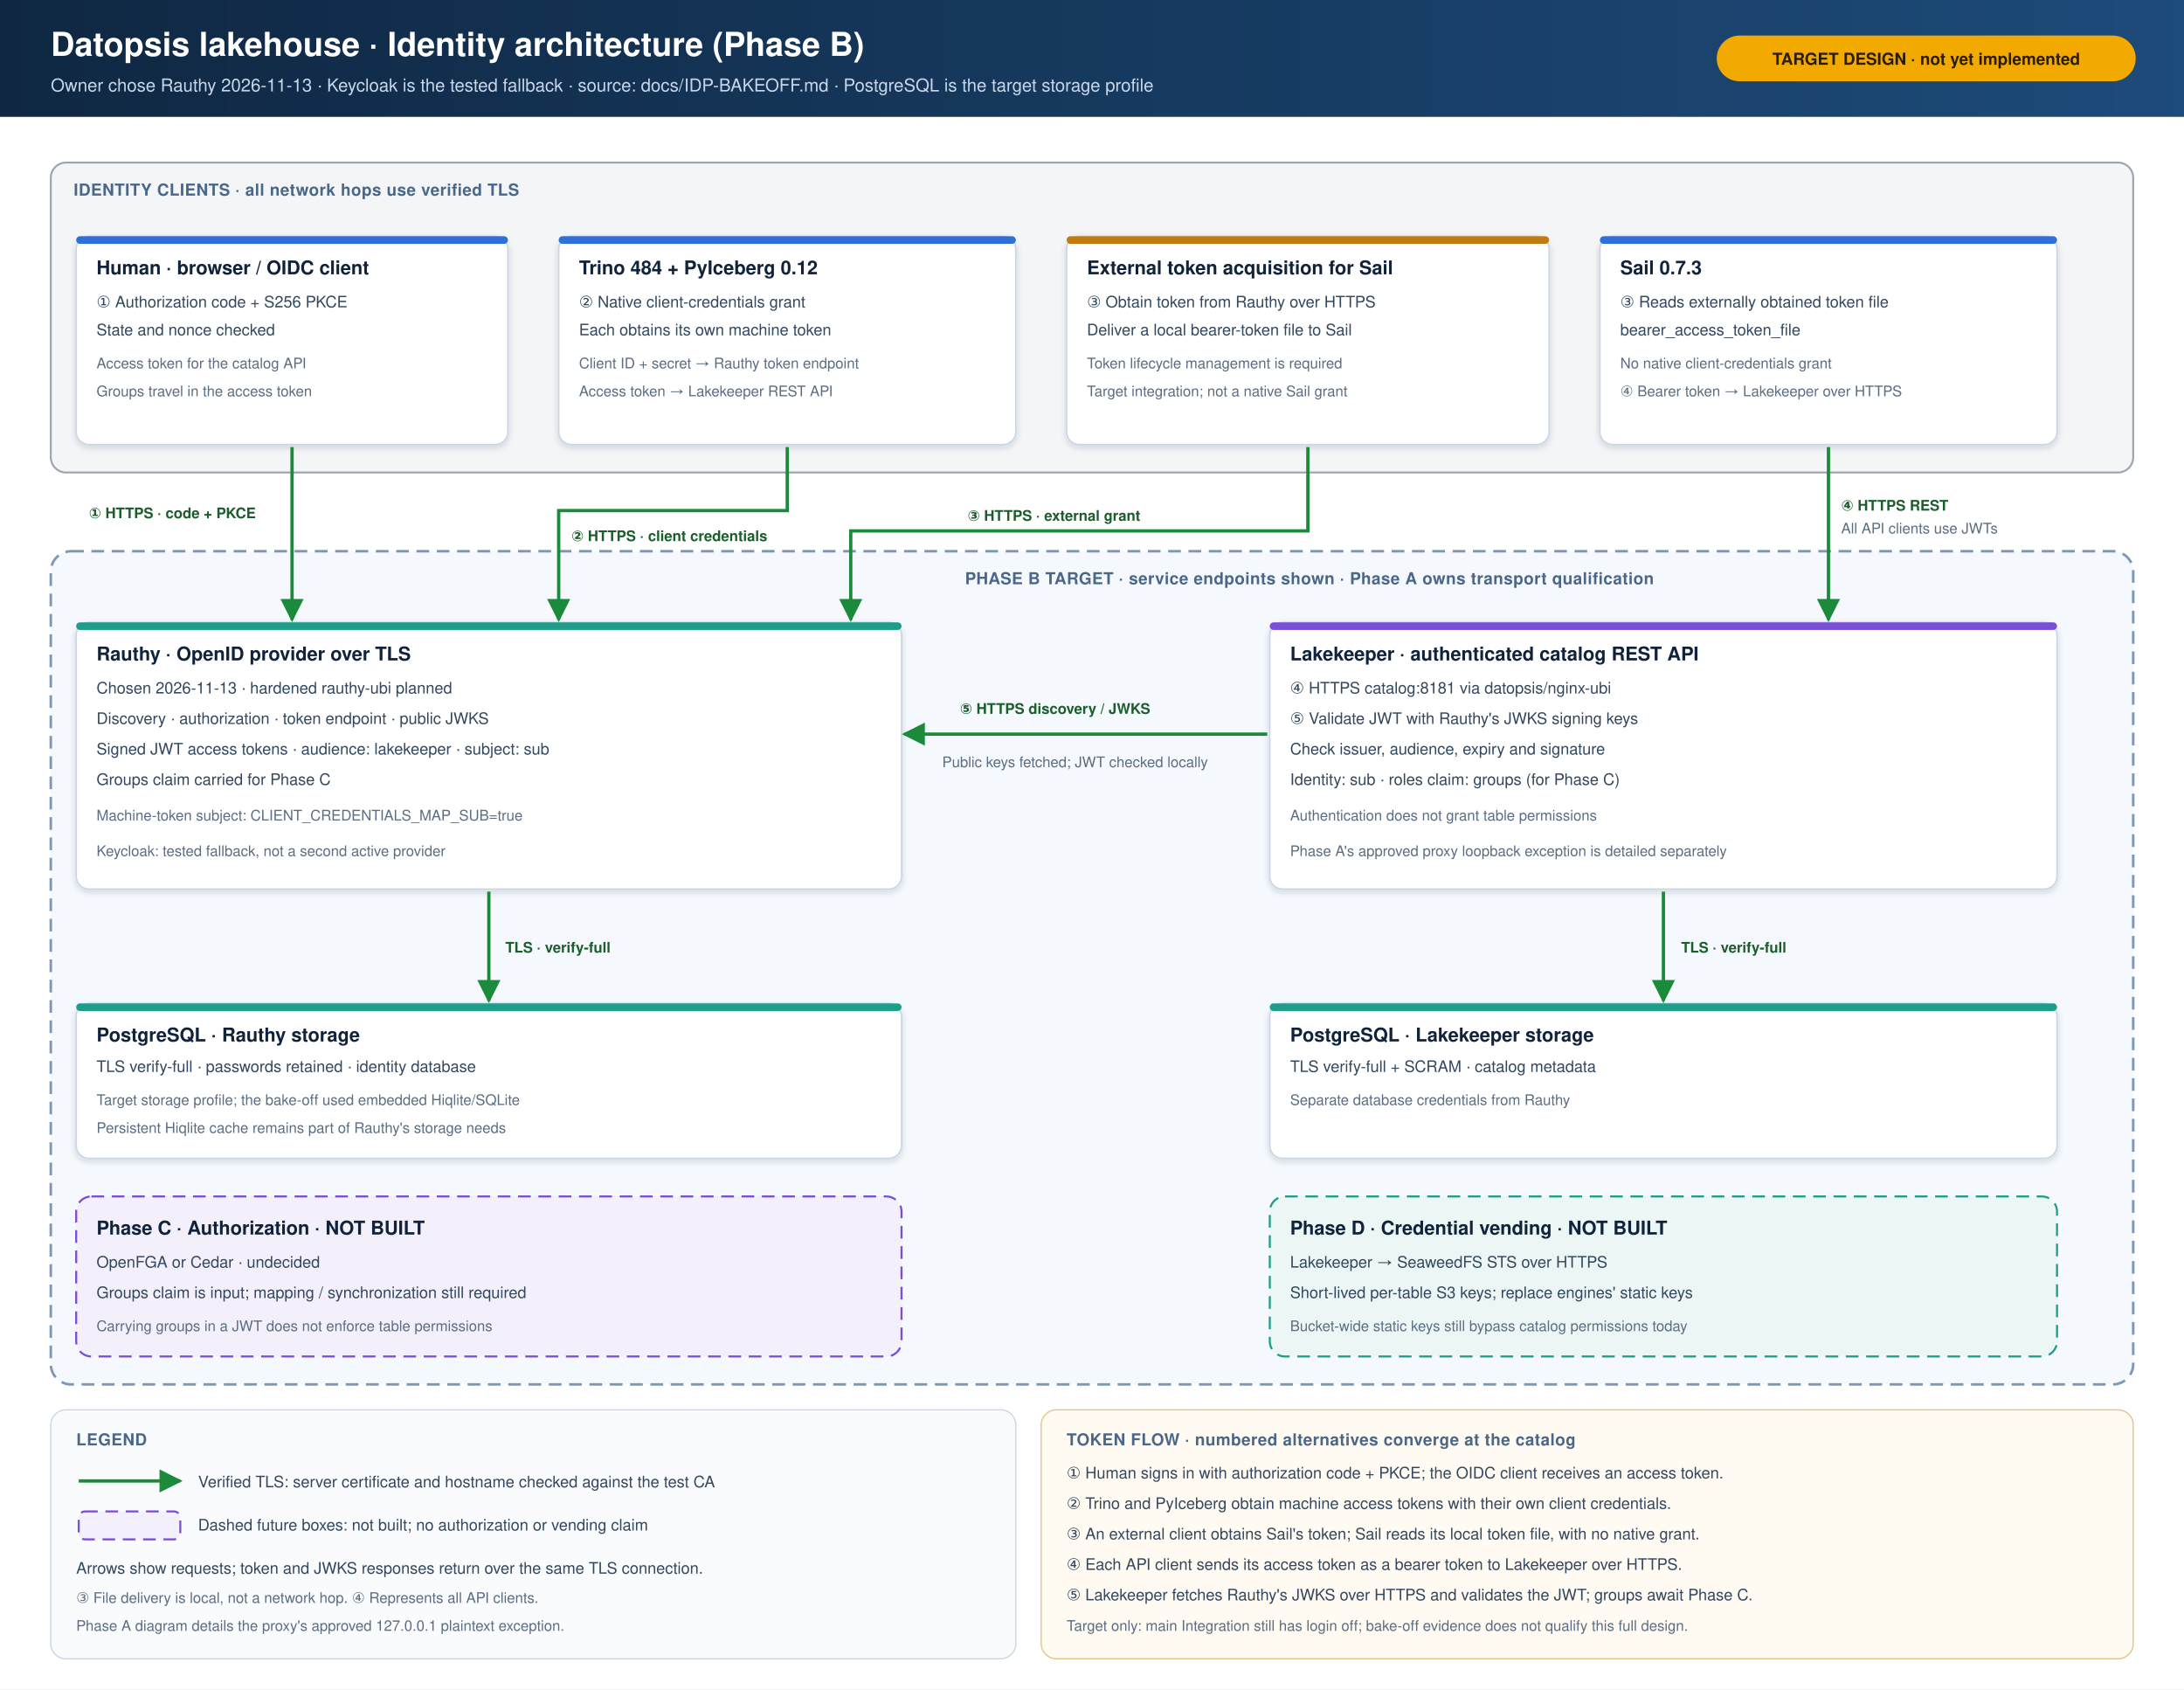
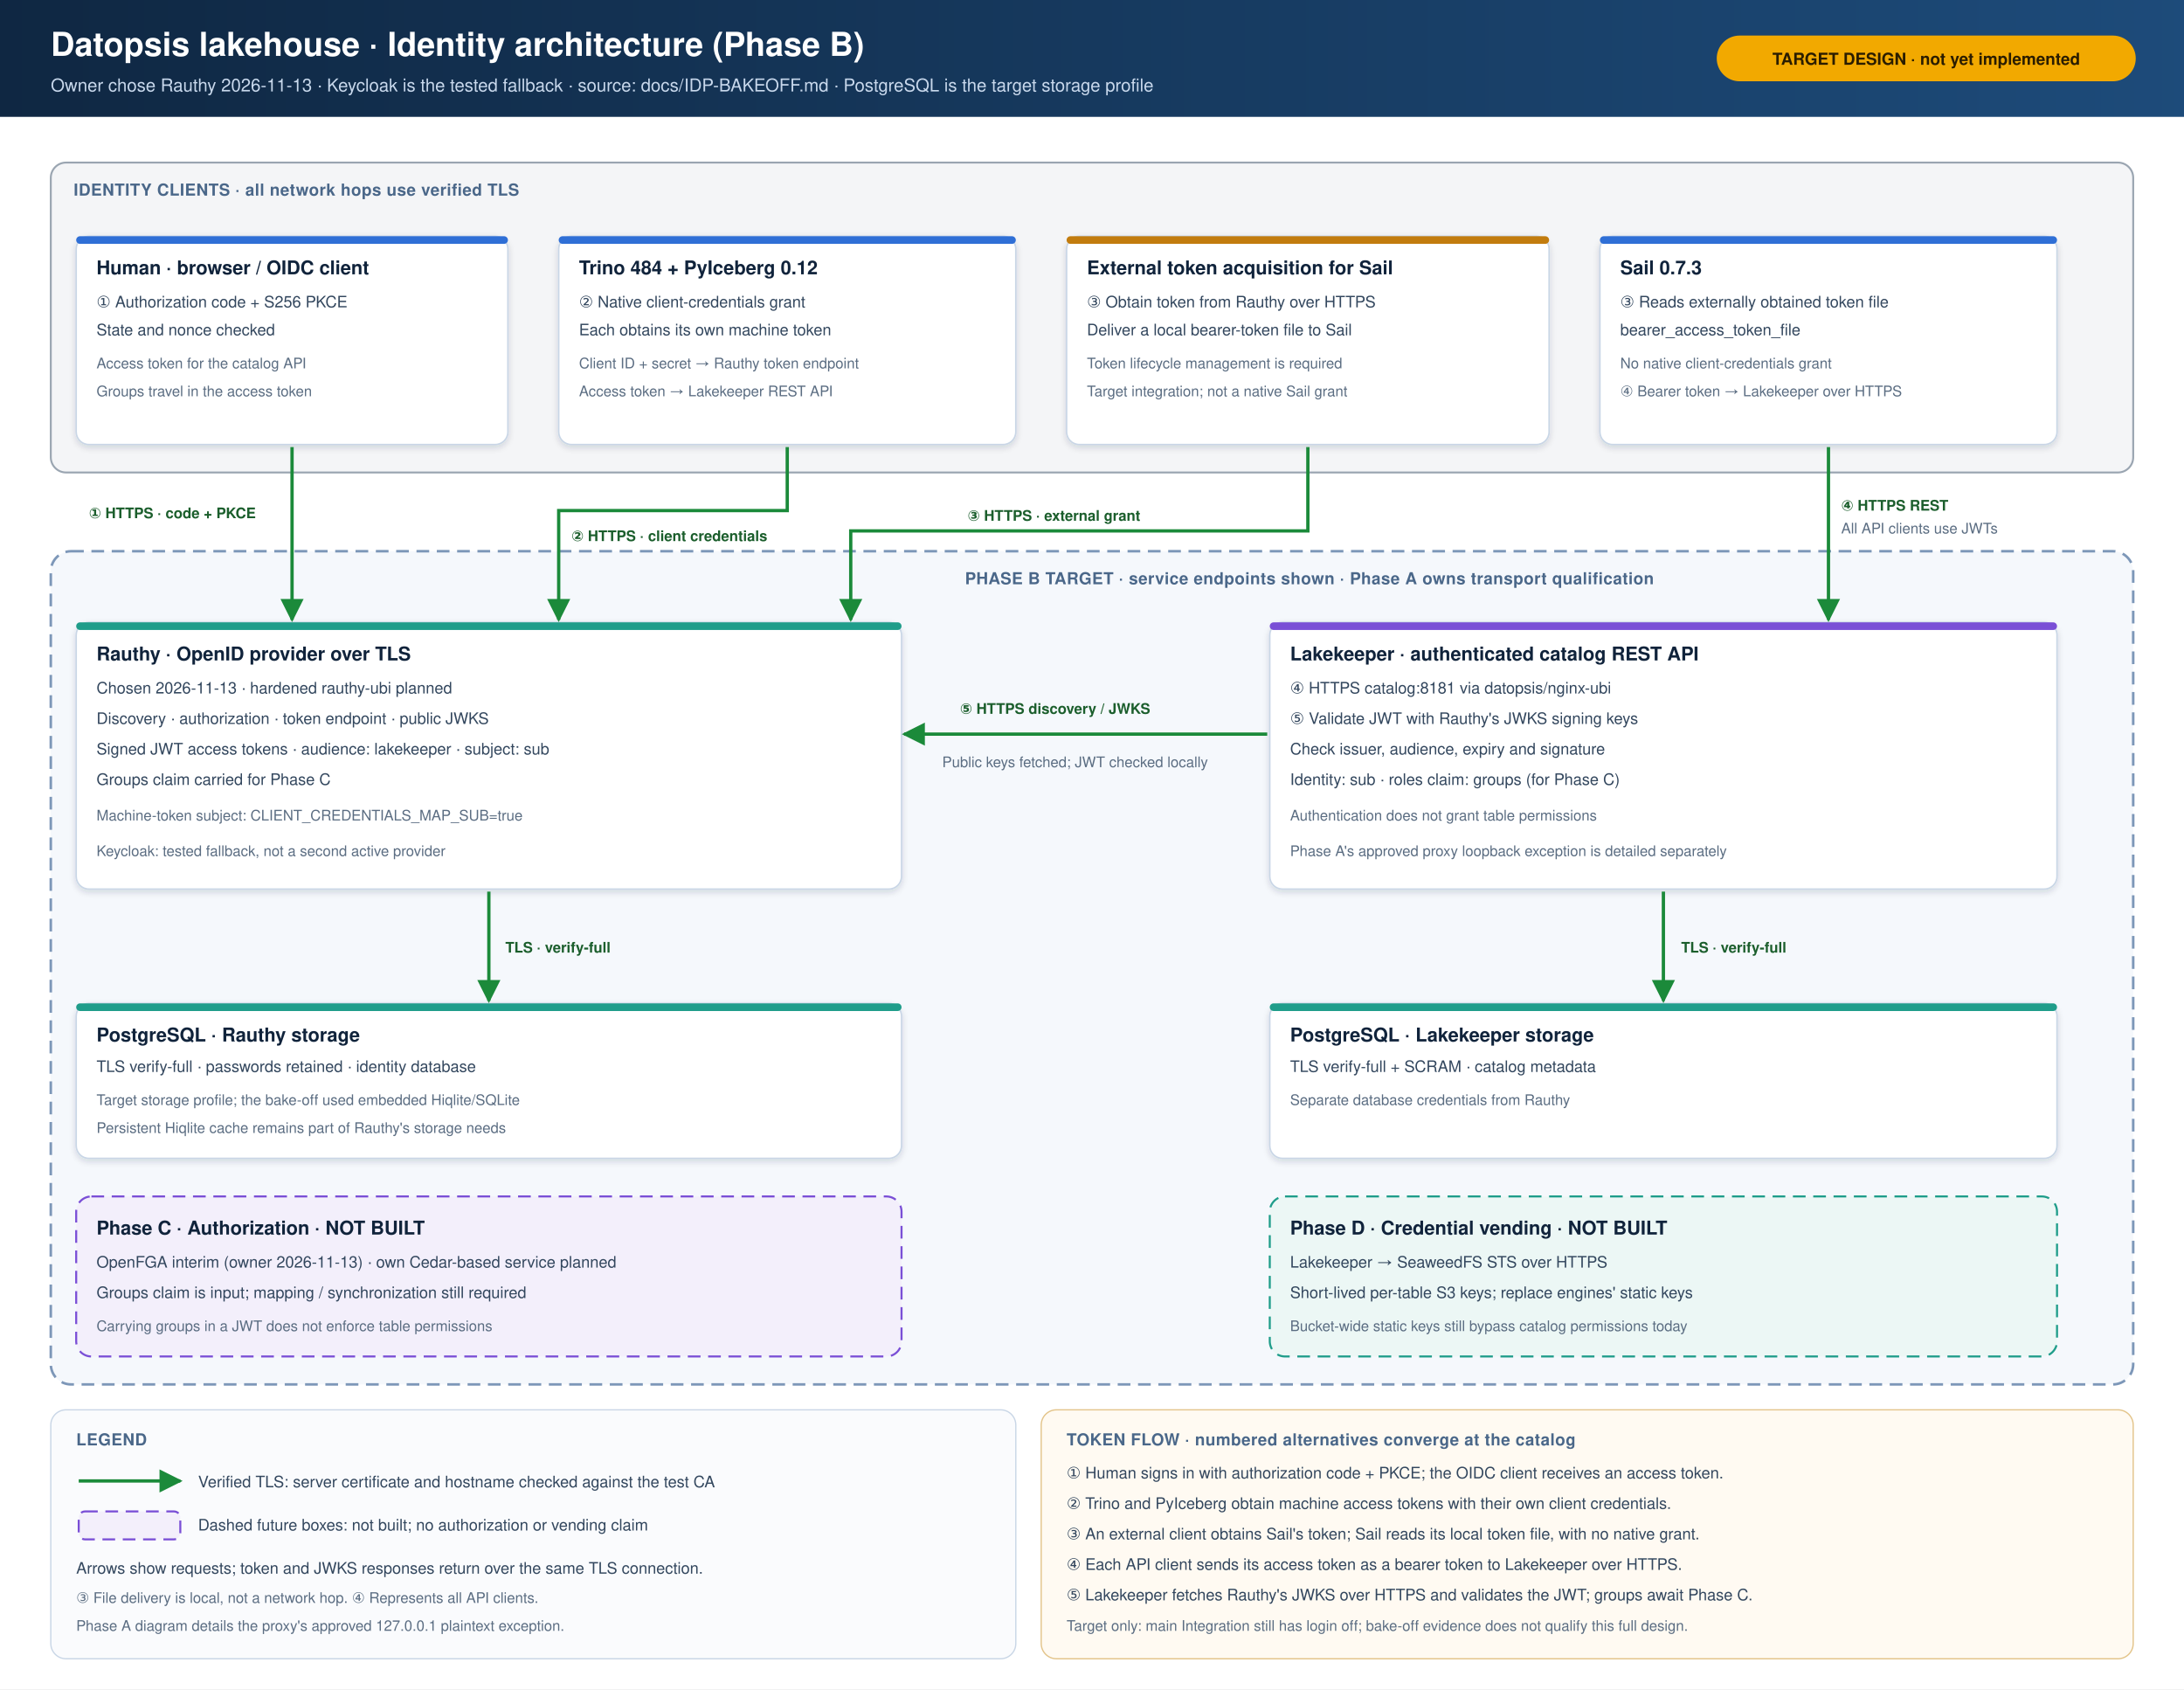
<svg xmlns="http://www.w3.org/2000/svg" width="1720" height="1330" viewBox="0 0 1720 1330" font-family="'Segoe UI', 'Helvetica Neue', Helvetica, Arial, sans-serif">
  <defs>
    <linearGradient id="hdr" x1="0" y1="0" x2="1" y2="0">
      <stop offset="0" stop-color="#0f2742" />
      <stop offset="1" stop-color="#1d4b7a" />
    </linearGradient>
    <filter id="sh" x="-5%" y="-5%" width="110%" height="120%">
      <feDropShadow dx="0" dy="2" stdDeviation="2.5" flood-color="#0f2742" flood-opacity="0.16" />
    </filter>
    <marker id="aG" viewBox="0 0 10 10" refX="9" refY="5" markerWidth="7" markerHeight="7" orient="auto-start-reverse">
      <path d="M0,0 L10,5 L0,10 z" fill="#1b8a3a" />
    </marker>
    <marker id="aB" viewBox="0 0 10 10" refX="9" refY="5" markerWidth="7" markerHeight="7" orient="auto-start-reverse">
      <path d="M0,0 L10,5 L0,10 z" fill="#2f6fd6" />
    </marker>
    <marker id="aR" viewBox="0 0 10 10" refX="9" refY="5" markerWidth="7" markerHeight="7" orient="auto-start-reverse">
      <path d="M0,0 L10,5 L0,10 z" fill="#d03030" />
    </marker>
    <marker id="aO" viewBox="0 0 10 10" refX="9" refY="5" markerWidth="7" markerHeight="7" orient="auto-start-reverse">
      <path d="M0,0 L10,5 L0,10 z" fill="#c27c0e" />
    </marker>
    <style>
      .t1 { font-size: 15px; font-weight: 700; fill: #10233b; }
      .t2 { font-size: 12.5px; fill: #33475e; }
      .t3 { font-size: 11.5px; fill: #5b6d82; }
      .lbl { font-size: 11.5px; fill: #1b5e2c; font-weight: 600; }
      .lblB { font-size: 11.5px; fill: #1f4f9c; font-weight: 600; }
      .lblR { font-size: 11.5px; fill: #b02020; font-weight: 700; }
      .zone { font-size: 13px; font-weight: 700; fill: #4a6789; letter-spacing: 0.3px; }
      .card { fill: #ffffff; stroke: #c9d6e6; stroke-width: 1.2; }
      .tls  { fill: none; stroke: #1b8a3a; stroke-width: 2.6; marker-end: url(#aG); }
      .mtls { fill: none; stroke: #2f6fd6; stroke-width: 2.6; marker-end: url(#aB); marker-start: url(#aB); }
      .mtls1 { fill: none; stroke: #2f6fd6; stroke-width: 2.6; marker-end: url(#aB); }
      .plain { fill: none; stroke: #d03030; stroke-width: 2.6; stroke-dasharray: 5 4; marker-end: url(#aR); }
      .pill { font-size: 10.5px; font-weight: 700; }
    </style>
  </defs>
  <rect width="1720" height="1330" fill="#ffffff" />
  <rect width="1720" height="92" fill="url(#hdr)" />
  <text x="40" y="44" font-size="26" font-weight="700" fill="#ffffff">Datopsis lakehouse · Identity architecture (Phase B)</text>
  <text x="40" y="72" font-size="14" fill="#c8d8ec">Owner chose Rauthy 2026-11-13 · Keycloak is the tested fallback · source: docs/IDP-BAKEOFF.md · PostgreSQL is the target storage profile</text>
  <rect x="1352" y="28" width="330" height="36" rx="18" fill="#f2a900" />
  <text x="1517" y="51" text-anchor="middle" font-size="13" font-weight="700" fill="#2b1d00">TARGET DESIGN · not yet implemented</text>
  <rect x="40" y="128" width="1640" height="244" rx="12" fill="#f4f5f7" stroke="#9aa5b1" stroke-width="1.5" />
  <text x="58" y="154" class="zone">IDENTITY CLIENTS · all network hops use verified TLS</text>
  <rect x="60" y="186" width="340" height="164" rx="10" class="card" filter="url(#sh)" />
  <rect x="60" y="186" width="340" height="6" rx="3" fill="#2f6fd6" />
  <text x="76" y="216" class="t1">Human · browser / OIDC client</text>
  <text x="76" y="242" class="t2">① Authorization code + S256 PKCE</text>
  <text x="76" y="264" class="t2">State and nonce checked</text>
  <text x="76" y="290" class="t3">Access token for the catalog API</text>
  <text x="76" y="312" class="t3">Groups travel in the access token</text>
  <rect x="440" y="186" width="360" height="164" rx="10" class="card" filter="url(#sh)" />
  <rect x="440" y="186" width="360" height="6" rx="3" fill="#2f6fd6" />
  <text x="456" y="216" class="t1">Trino 484 + PyIceberg 0.12</text>
  <text x="456" y="242" class="t2">② Native client-credentials grant</text>
  <text x="456" y="264" class="t2">Each obtains its own machine token</text>
  <text x="456" y="290" class="t3">Client ID + secret → Rauthy token endpoint</text>
  <text x="456" y="312" class="t3">Access token → Lakekeeper REST API</text>
  <rect x="840" y="186" width="380" height="164" rx="10" class="card" filter="url(#sh)" />
  <rect x="840" y="186" width="380" height="6" rx="3" fill="#c27c0e" />
  <text x="856" y="216" class="t1">External token acquisition for Sail</text>
  <text x="856" y="242" class="t2">③ Obtain token from Rauthy over HTTPS</text>
  <text x="856" y="264" class="t2">Deliver a local bearer-token file to Sail</text>
  <text x="856" y="290" class="t3">Token lifecycle management is required</text>
  <text x="856" y="312" class="t3">Target integration; not a native Sail grant</text>
  <rect x="1260" y="186" width="360" height="164" rx="10" class="card" filter="url(#sh)" />
  <rect x="1260" y="186" width="360" height="6" rx="3" fill="#2f6fd6" />
  <text x="1276" y="216" class="t1">Sail 0.7.3</text>
  <text x="1276" y="242" class="t2">③ Reads externally obtained token file</text>
  <text x="1276" y="264" class="t2">bearer_access_token_file</text>
  <text x="1276" y="290" class="t3">No native client-credentials grant</text>
  <text x="1276" y="312" class="t3">④ Bearer token → Lakekeeper over HTTPS</text>
  <rect x="40" y="434" width="1640" height="656" rx="16" fill="#f5f8fc" stroke="#7d97b8" stroke-width="2" stroke-dasharray="10 6" />
  <text x="760" y="460" class="zone">PHASE B TARGET · service endpoints shown · Phase A owns transport qualification</text>
  <rect x="60" y="490" width="650" height="210" rx="10" class="card" filter="url(#sh)" />
  <rect x="60" y="490" width="650" height="6" rx="3" fill="#1f9d8a" />
  <text x="76" y="520" class="t1">Rauthy · OpenID provider over TLS</text>
  <text x="76" y="546" class="t2">Chosen 2026-11-13 · hardened rauthy-ubi planned</text>
  <text x="76" y="570" class="t2">Discovery · authorization · token endpoint · public JWKS</text>
  <text x="76" y="594" class="t2">Signed JWT access tokens · audience: lakekeeper · subject: sub</text>
  <text x="76" y="618" class="t2">Groups claim carried for Phase C</text>
  <text x="76" y="646" class="t3">Machine-token subject: CLIENT_CREDENTIALS_MAP_SUB=true</text>
  <text x="76" y="674" class="t3">Keycloak: tested fallback, not a second active provider</text>
  <rect x="1000" y="490" width="620" height="210" rx="10" class="card" filter="url(#sh)" />
  <rect x="1000" y="490" width="620" height="6" rx="3" fill="#7a4fd6" />
  <text x="1016" y="520" class="t1">Lakekeeper · authenticated catalog REST API</text>
  <text x="1016" y="546" class="t2">④ HTTPS catalog:8181 via datopsis/nginx-ubi</text>
  <text x="1016" y="570" class="t2">⑤ Validate JWT with Rauthy's JWKS signing keys</text>
  <text x="1016" y="594" class="t2">Check issuer, audience, expiry and signature</text>
  <text x="1016" y="618" class="t2">Identity: sub · roles claim: groups (for Phase C)</text>
  <text x="1016" y="646" class="t3">Authentication does not grant table permissions</text>
  <text x="1016" y="674" class="t3">Phase A's approved proxy loopback exception is detailed separately</text>
  <path d="M230,352 L230,488" class="tls" />
  <text x="70" y="408" class="lbl">① HTTPS · code + PKCE</text>
  <path d="M620,352 L620,402 L440,402 L440,488" class="tls" />
  <text x="450" y="426" class="lbl">② HTTPS · client credentials</text>
  <path d="M1030,352 L1030,418 L670,418 L670,488" class="tls" />
  <text x="762" y="410" class="lbl">③ HTTPS · external grant</text>
  <path d="M1440,352 L1440,488" class="tls" />
  <text x="1450" y="402" class="lbl">④ HTTPS REST</text>
  <text x="1450" y="420" class="t3">All API clients use JWTs</text>
  <path d="M998,578 L712,578" class="tls" />
  <text x="756" y="562" class="lbl">⑤ HTTPS discovery / JWKS</text>
  <text x="742" y="604" class="t3">Public keys fetched; JWT checked locally</text>
  <rect x="60" y="790" width="650" height="122" rx="10" class="card" filter="url(#sh)" />
  <rect x="60" y="790" width="650" height="6" rx="3" fill="#1f9d8a" />
  <text x="76" y="820" class="t1">PostgreSQL · Rauthy storage</text>
  <text x="76" y="844" class="t2">TLS verify-full · passwords retained · identity database</text>
  <text x="76" y="870" class="t3">Target storage profile; the bake-off used embedded Hiqlite/SQLite</text>
  <text x="76" y="892" class="t3">Persistent Hiqlite cache remains part of Rauthy's storage needs</text>
  <path d="M385,702 L385,788" class="tls" />
  <text x="398" y="750" class="lbl">TLS · verify-full</text>
  <rect x="1000" y="790" width="620" height="122" rx="10" class="card" filter="url(#sh)" />
  <rect x="1000" y="790" width="620" height="6" rx="3" fill="#1f9d8a" />
  <text x="1016" y="820" class="t1">PostgreSQL · Lakekeeper storage</text>
  <text x="1016" y="844" class="t2">TLS verify-full + SCRAM · catalog metadata</text>
  <text x="1016" y="870" class="t3">Separate database credentials from Rauthy</text>
  <path d="M1310,702 L1310,788" class="tls" />
  <text x="1324" y="750" class="lbl">TLS · verify-full</text>
  <rect x="60" y="942" width="650" height="126" rx="12" fill="#f3effb" stroke="#7a4fd6" stroke-width="1.6" stroke-dasharray="10 6" />
  <text x="76" y="972" class="t1">Phase C · Authorization · NOT BUILT</text>
-   <text x="76" y="998" class="t2">OpenFGA or Cedar · undecided</text>
+   <text x="76" y="998" class="t2">OpenFGA interim (owner 2026-11-13) · own Cedar-based service planned</text>
  <text x="76" y="1022" class="t2">Groups claim is input; mapping / synchronization still required</text>
  <text x="76" y="1048" class="t3">Carrying groups in a JWT does not enforce table permissions</text>
  <rect x="1000" y="942" width="620" height="126" rx="12" fill="#ecf7f5" stroke="#1f9d8a" stroke-width="1.6" stroke-dasharray="10 6" />
  <text x="1016" y="972" class="t1">Phase D · Credential vending · NOT BUILT</text>
  <text x="1016" y="998" class="t2">Lakekeeper → SeaweedFS STS over HTTPS</text>
  <text x="1016" y="1022" class="t2">Short-lived per-table S3 keys; replace engines' static keys</text>
  <text x="1016" y="1048" class="t3">Bucket-wide static keys still bypass catalog permissions today</text>
  <rect x="40" y="1110" width="760" height="196" rx="12" fill="#fafbfd" stroke="#c9d6e6" />
  <text x="60" y="1138" class="zone">LEGEND</text>
  <path d="M62,1166 L142,1166" class="tls" />
  <text x="156" y="1171" class="t2">Verified TLS: server certificate and hostname checked against the test CA</text>
  <rect x="62" y="1190" width="80" height="22" rx="5" fill="#f3effb" stroke="#7a4fd6" stroke-width="1.6" stroke-dasharray="10 6" />
  <text x="156" y="1205" class="t2">Dashed future boxes: not built; no authorization or vending claim</text>
  <text x="60" y="1239" class="t2">Arrows show requests; token and JWKS responses return over the same TLS connection.</text>
  <text x="60" y="1262" class="t3">③ File delivery is local, not a network hop. ④ Represents all API clients.</text>
  <text x="60" y="1284" class="t3">Phase A diagram details the proxy's approved 127.0.0.1 plaintext exception.</text>
  <rect x="820" y="1110" width="860" height="196" rx="12" fill="#fffaf2" stroke="#e3c48a" />
  <text x="840" y="1138" class="zone" fill="#8a5600">TOKEN FLOW · numbered alternatives converge at the catalog</text>
  <text x="840" y="1164" class="t2">① Human signs in with authorization code + PKCE; the OIDC client receives an access token.</text>
  <text x="840" y="1188" class="t2">② Trino and PyIceberg obtain machine access tokens with their own client credentials.</text>
  <text x="840" y="1212" class="t2">③ An external client obtains Sail's token; Sail reads its local token file, with no native grant.</text>
  <text x="840" y="1236" class="t2">④ Each API client sends its access token as a bearer token to Lakekeeper over HTTPS.</text>
  <text x="840" y="1260" class="t2">⑤ Lakekeeper fetches Rauthy's JWKS over HTTPS and validates the JWT; groups await Phase C.</text>
  <text x="840" y="1284" class="t3">Target only: main Integration still has login off; bake-off evidence does not qualify this full design.</text>
</svg>
